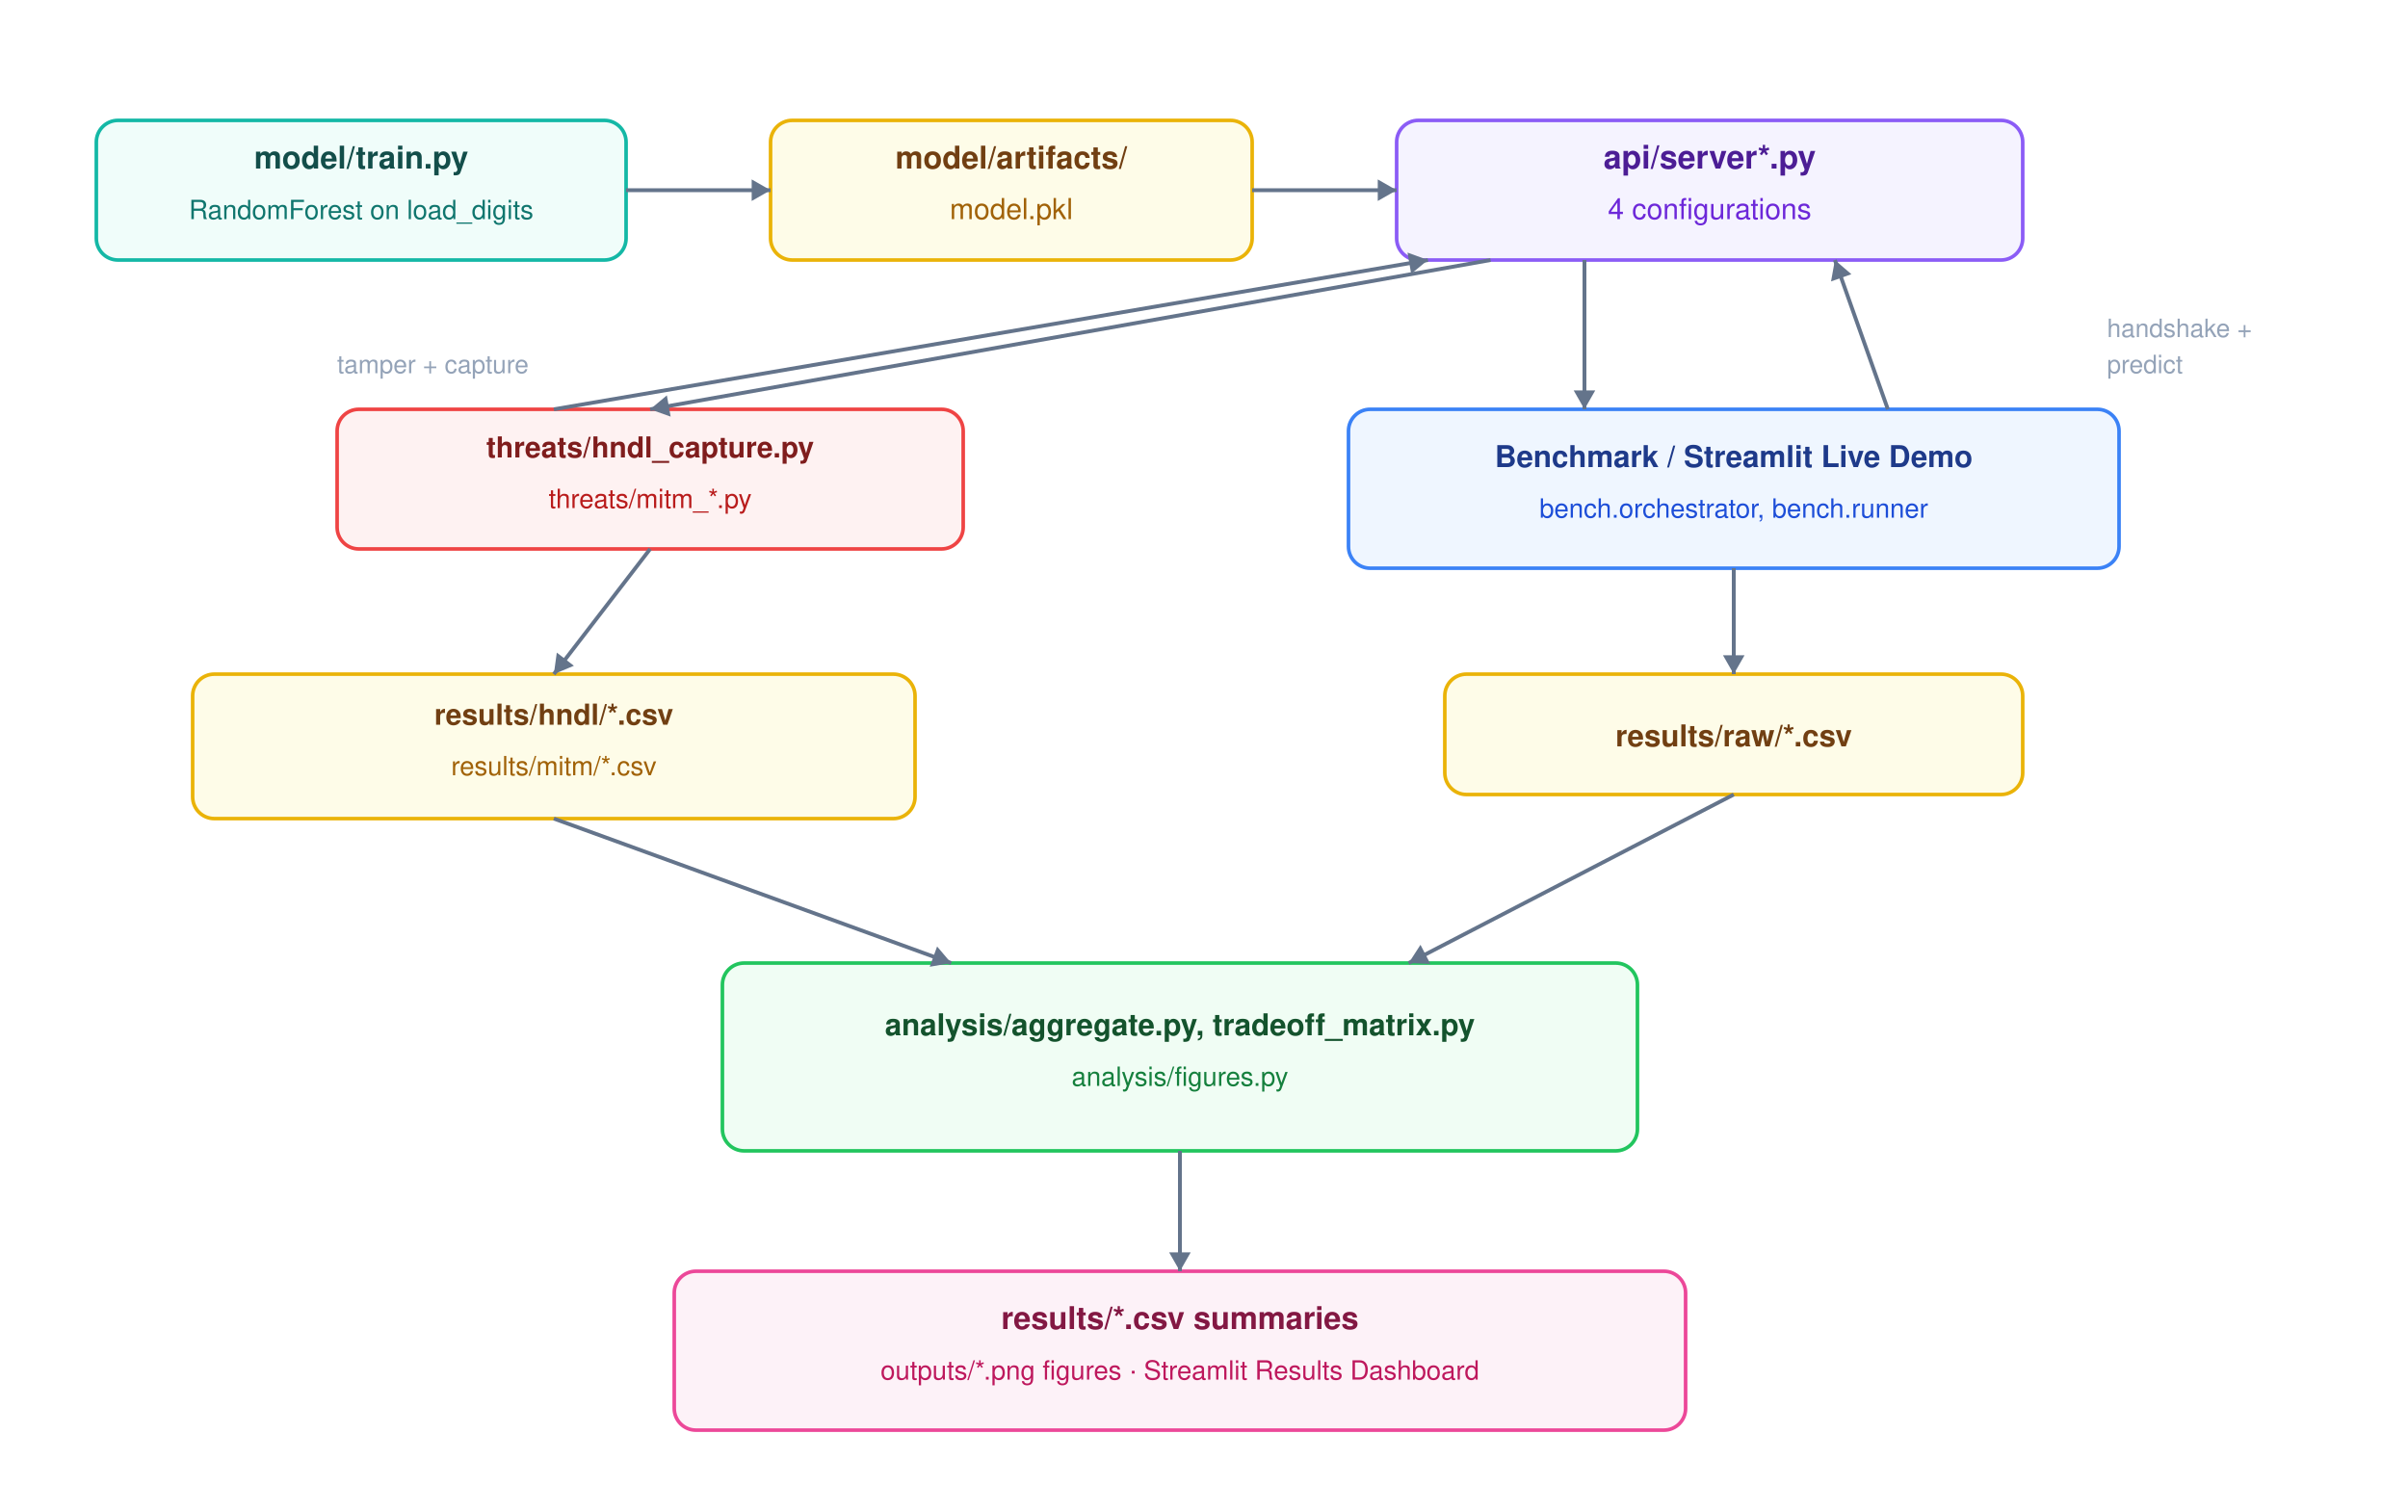
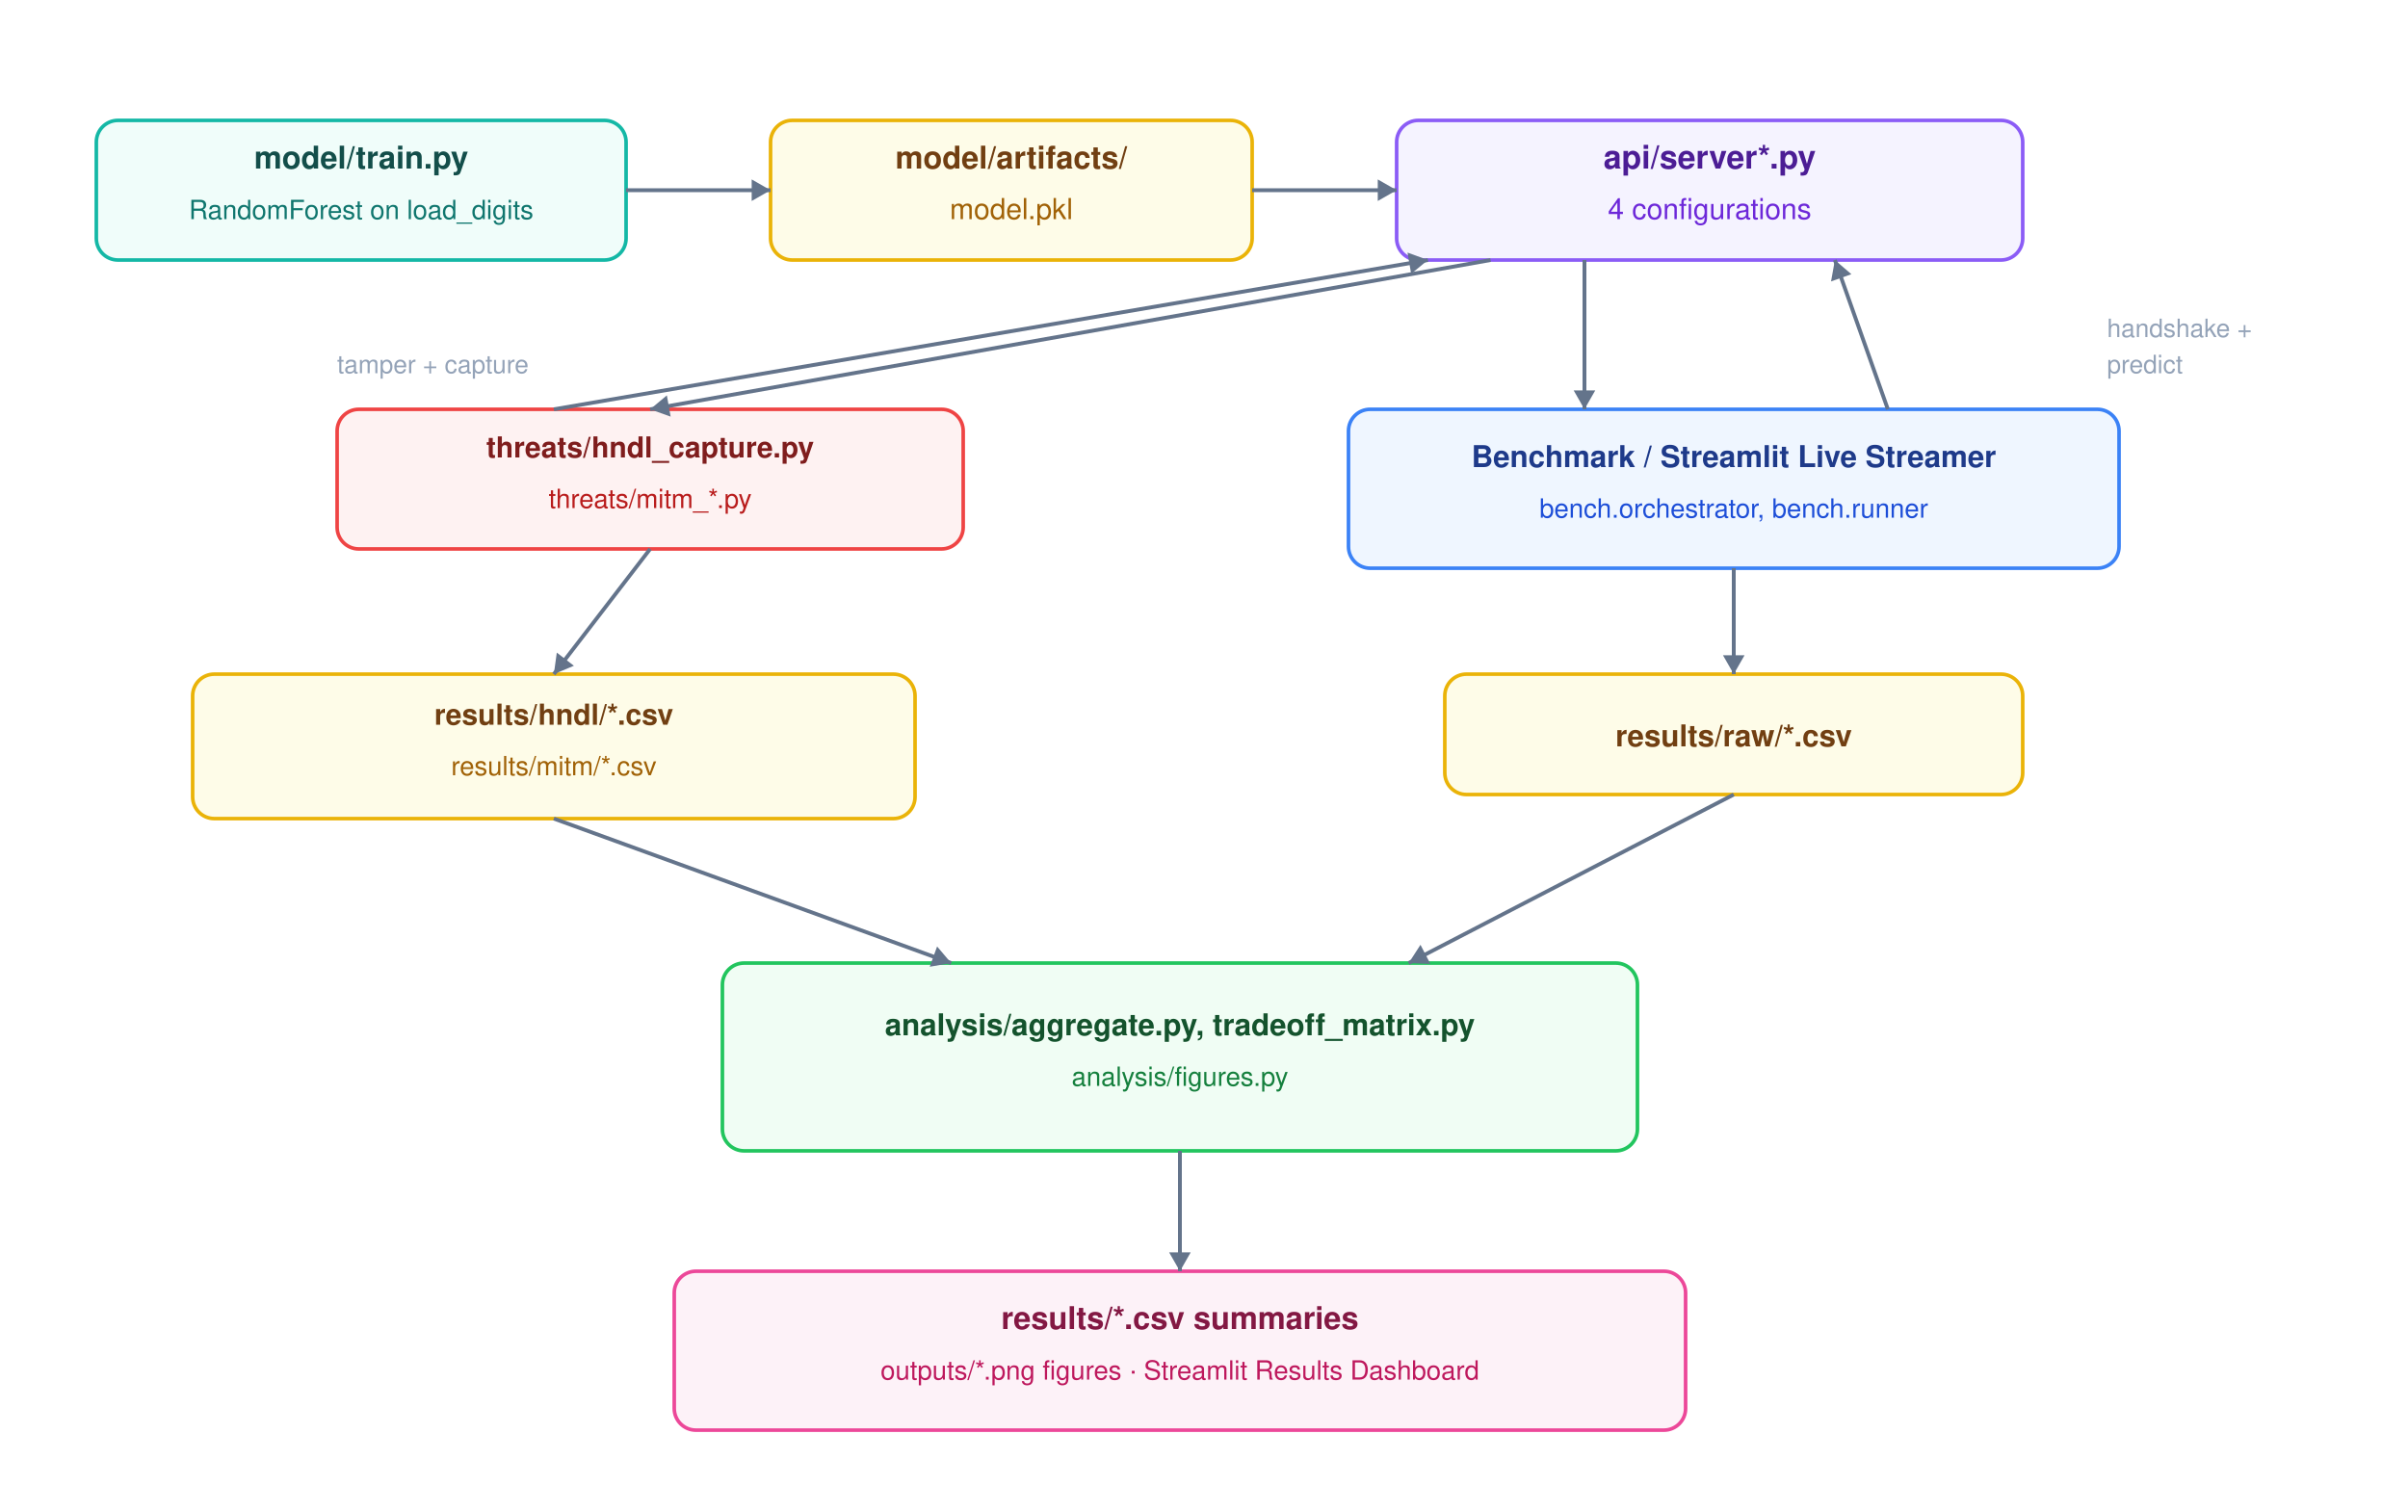
<svg xmlns="http://www.w3.org/2000/svg" width="100%" viewBox="0 0 1000 628" font-family="Helvetica Neue, Helvetica, Arial, sans-serif">
  <rect width="1000" height="628" fill="#ffffff" />
  <defs>
    <marker id="arrow" viewBox="0 0 10 10" refX="8" refY="5" markerWidth="7" markerHeight="7" orient="auto-start-reverse">
      <path d="M1 1L8 5L1 9Z" fill="#64748b" />
    </marker>
  </defs>
  <rect x="40" y="50" width="220" height="58" rx="9" fill="#f0fdfa" stroke="#14b8a6" stroke-width="1.5" />
  <text x="150.0" y="70.0" text-anchor="middle" font-family="Helvetica Neue, Helvetica, Arial, sans-serif" font-size="13" font-weight="600" fill="#134e4a">model/train.py</text>
  <text x="150.0" y="91.0" text-anchor="middle" font-family="Helvetica Neue, Helvetica, Arial, sans-serif" font-size="11" fill="#0f766e">RandomForest on load_digits</text>
  <rect x="320" y="50" width="200" height="58" rx="9" fill="#fefce8" stroke="#eab308" stroke-width="1.5" />
  <text x="420.0" y="70.0" text-anchor="middle" font-family="Helvetica Neue, Helvetica, Arial, sans-serif" font-size="13" font-weight="600" fill="#713f12">model/artifacts/</text>
  <text x="420.0" y="91.0" text-anchor="middle" font-family="Helvetica Neue, Helvetica, Arial, sans-serif" font-size="12" fill="#a16207">model.pkl</text>
  <rect x="580" y="50" width="260" height="58" rx="9" fill="#f5f3ff" stroke="#8b5cf6" stroke-width="1.5" />
  <text x="710.0" y="70.0" text-anchor="middle" font-family="Helvetica Neue, Helvetica, Arial, sans-serif" font-size="13.5" font-weight="600" fill="#4c1d95">api/server*.py</text>
  <text x="710.0" y="91.0" text-anchor="middle" font-family="Helvetica Neue, Helvetica, Arial, sans-serif" font-size="12" fill="#6d28d9">4 configurations</text>
  <line x1="260" y1="79.0" x2="320" y2="79.0" stroke="#64748b" stroke-width="1.6" marker-end="url(#arrow)" />
  <line x1="520" y1="79.0" x2="580" y2="79.0" stroke="#64748b" stroke-width="1.6" marker-end="url(#arrow)" />
  <rect x="560" y="170" width="320" height="66" rx="9" fill="#eff6ff" stroke="#3b82f6" stroke-width="1.5" />
-   <text x="720.0" y="194.0" text-anchor="middle" font-family="Helvetica Neue, Helvetica, Arial, sans-serif" font-size="12.5" font-weight="600" fill="#1e3a8a">Benchmark / Streamlit Live Demo</text>
+   <text x="720.0" y="194.0" text-anchor="middle" font-family="Helvetica Neue, Helvetica, Arial, sans-serif" font-size="12.5" font-weight="600" fill="#1e3a8a">Benchmark / Streamlit Live Streamer</text>
  <text x="720.0" y="215.0" text-anchor="middle" font-family="Helvetica Neue, Helvetica, Arial, sans-serif" font-size="11" fill="#1d4ed8">bench.orchestrator, bench.runner</text>
  <path d="M 658.0 108 L 658.0 170" fill="none" stroke="#64748b" stroke-width="1.6" marker-end="url(#arrow)" />
  <path d="M 784.0 170 L 762.0 108" fill="none" stroke="#64748b" stroke-width="1.6" marker-end="url(#arrow)" />
  <text x="875" y="140" text-anchor="start" font-family="Helvetica Neue, Helvetica, Arial, sans-serif" font-size="10.5" fill="#94a3b8">handshake +</text>
  <text x="875" y="155" text-anchor="start" font-family="Helvetica Neue, Helvetica, Arial, sans-serif" font-size="10.5" fill="#94a3b8">predict</text>
  <rect x="600" y="280" width="240" height="50" rx="9" fill="#fefce8" stroke="#eab308" stroke-width="1.5" />
  <text x="720.0" y="310.0" text-anchor="middle" font-family="Helvetica Neue, Helvetica, Arial, sans-serif" font-size="12.5" font-weight="600" fill="#713f12">results/raw/*.csv</text>
  <line x1="720.0" y1="236" x2="720.0" y2="280" stroke="#64748b" stroke-width="1.6" marker-end="url(#arrow)" />
  <rect x="140" y="170" width="260" height="58" rx="9" fill="#fef2f2" stroke="#ef4444" stroke-width="1.5" />
  <text x="270.0" y="190.0" text-anchor="middle" font-family="Helvetica Neue, Helvetica, Arial, sans-serif" font-size="12" font-weight="600" fill="#7f1d1d">threats/hndl_capture.py</text>
  <text x="270.0" y="211.0" text-anchor="middle" font-family="Helvetica Neue, Helvetica, Arial, sans-serif" font-size="11" fill="#b91c1c">threats/mitm_*.py</text>
  <path d="M 619.0 108 L 270 170" fill="none" stroke="#64748b" stroke-width="1.6" marker-end="url(#arrow)" />
  <path d="M 230 170 L 593.0 108" fill="none" stroke="#64748b" stroke-width="1.6" marker-end="url(#arrow)" />
  <text x="140" y="155" text-anchor="start" font-family="Helvetica Neue, Helvetica, Arial, sans-serif" font-size="10.5" fill="#94a3b8">tamper + capture</text>
  <rect x="80" y="280" width="300" height="60" rx="9" fill="#fefce8" stroke="#eab308" stroke-width="1.5" />
  <text x="230.0" y="301.0" text-anchor="middle" font-family="Helvetica Neue, Helvetica, Arial, sans-serif" font-size="12" font-weight="600" fill="#713f12">results/hndl/*.csv</text>
  <text x="230.0" y="322.0" text-anchor="middle" font-family="Helvetica Neue, Helvetica, Arial, sans-serif" font-size="11" fill="#a16207">results/mitm/*.csv</text>
  <line x1="270" y1="228" x2="230" y2="280" stroke="#64748b" stroke-width="1.6" marker-end="url(#arrow)" />
  <rect x="300" y="400" width="380" height="78" rx="9" fill="#f0fdf4" stroke="#22c55e" stroke-width="1.5" />
  <text x="490.0" y="430.0" text-anchor="middle" font-family="Helvetica Neue, Helvetica, Arial, sans-serif" font-size="12.5" font-weight="600" fill="#14532d">analysis/aggregate.py, tradeoff_matrix.py</text>
  <text x="490.0" y="451.0" text-anchor="middle" font-family="Helvetica Neue, Helvetica, Arial, sans-serif" font-size="11" fill="#15803d">analysis/figures.py</text>
  <line x1="720" y1="330" x2="585.0" y2="400" stroke="#64748b" stroke-width="1.6" marker-end="url(#arrow)" />
  <line x1="230" y1="340" x2="395.0" y2="400" stroke="#64748b" stroke-width="1.6" marker-end="url(#arrow)" />
  <rect x="280" y="528" width="420" height="66" rx="9" fill="#fdf2f8" stroke="#ec4899" stroke-width="1.5" />
  <text x="490.0" y="552.0" text-anchor="middle" font-family="Helvetica Neue, Helvetica, Arial, sans-serif" font-size="13" font-weight="600" fill="#831843">results/*.csv summaries</text>
  <text x="490.0" y="573.0" text-anchor="middle" font-family="Helvetica Neue, Helvetica, Arial, sans-serif" font-size="11" fill="#be185d">outputs/*.png figures · Streamlit Results Dashboard</text>
  <line x1="490.0" y1="478" x2="490" y2="528" stroke="#64748b" stroke-width="1.6" marker-end="url(#arrow)" />
</svg>
